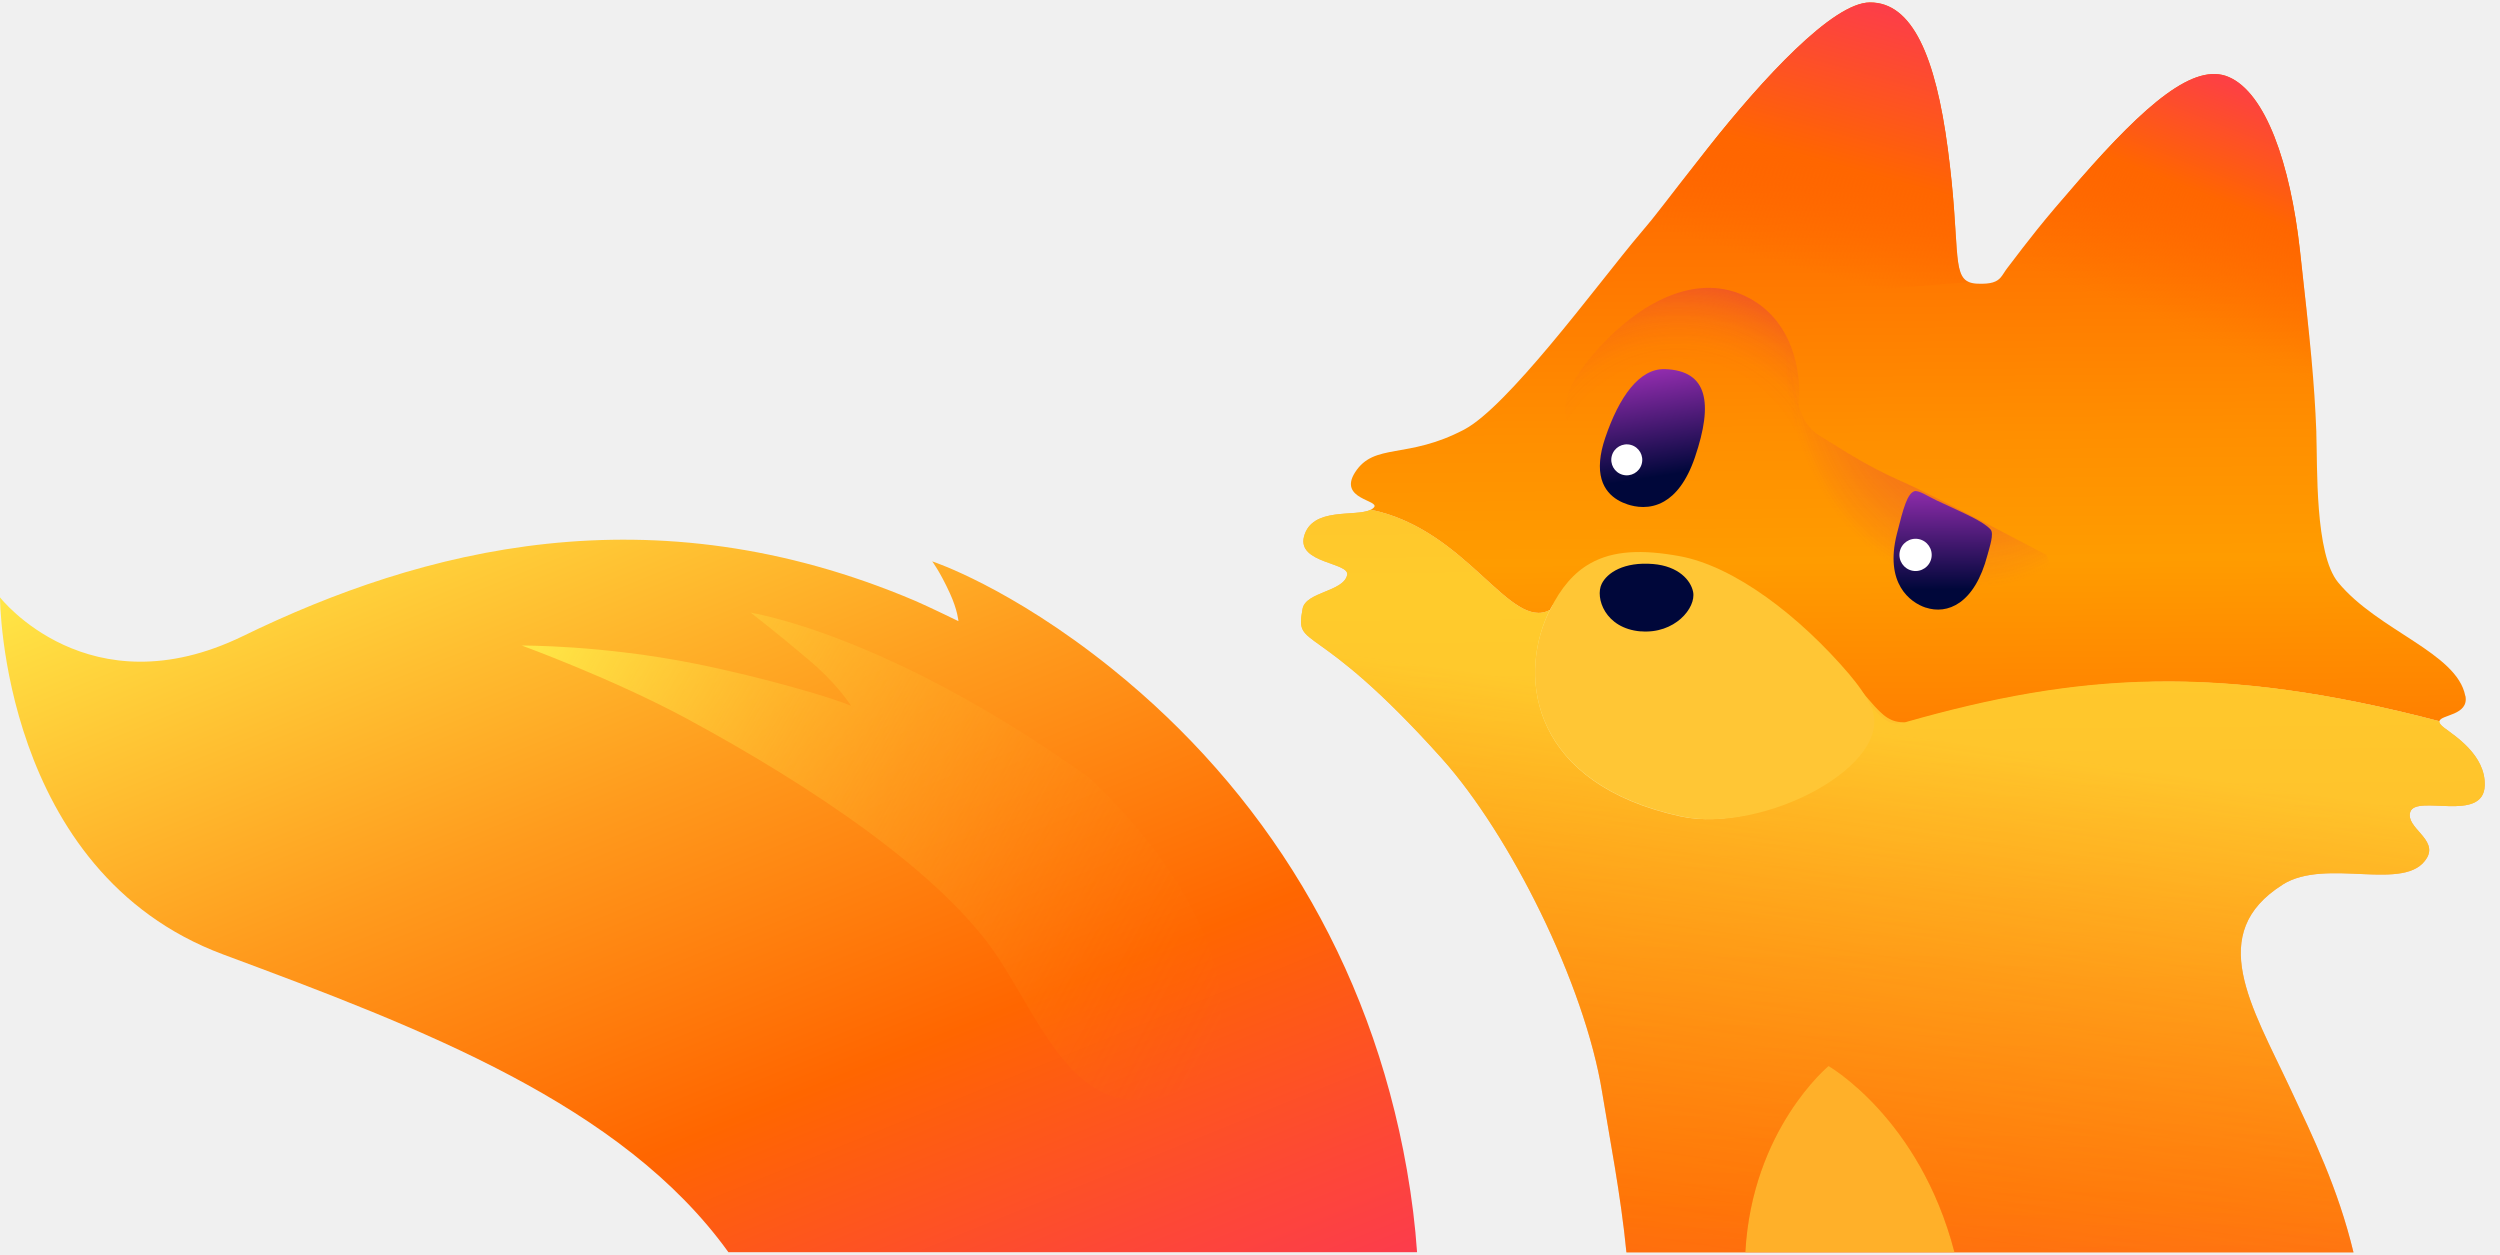
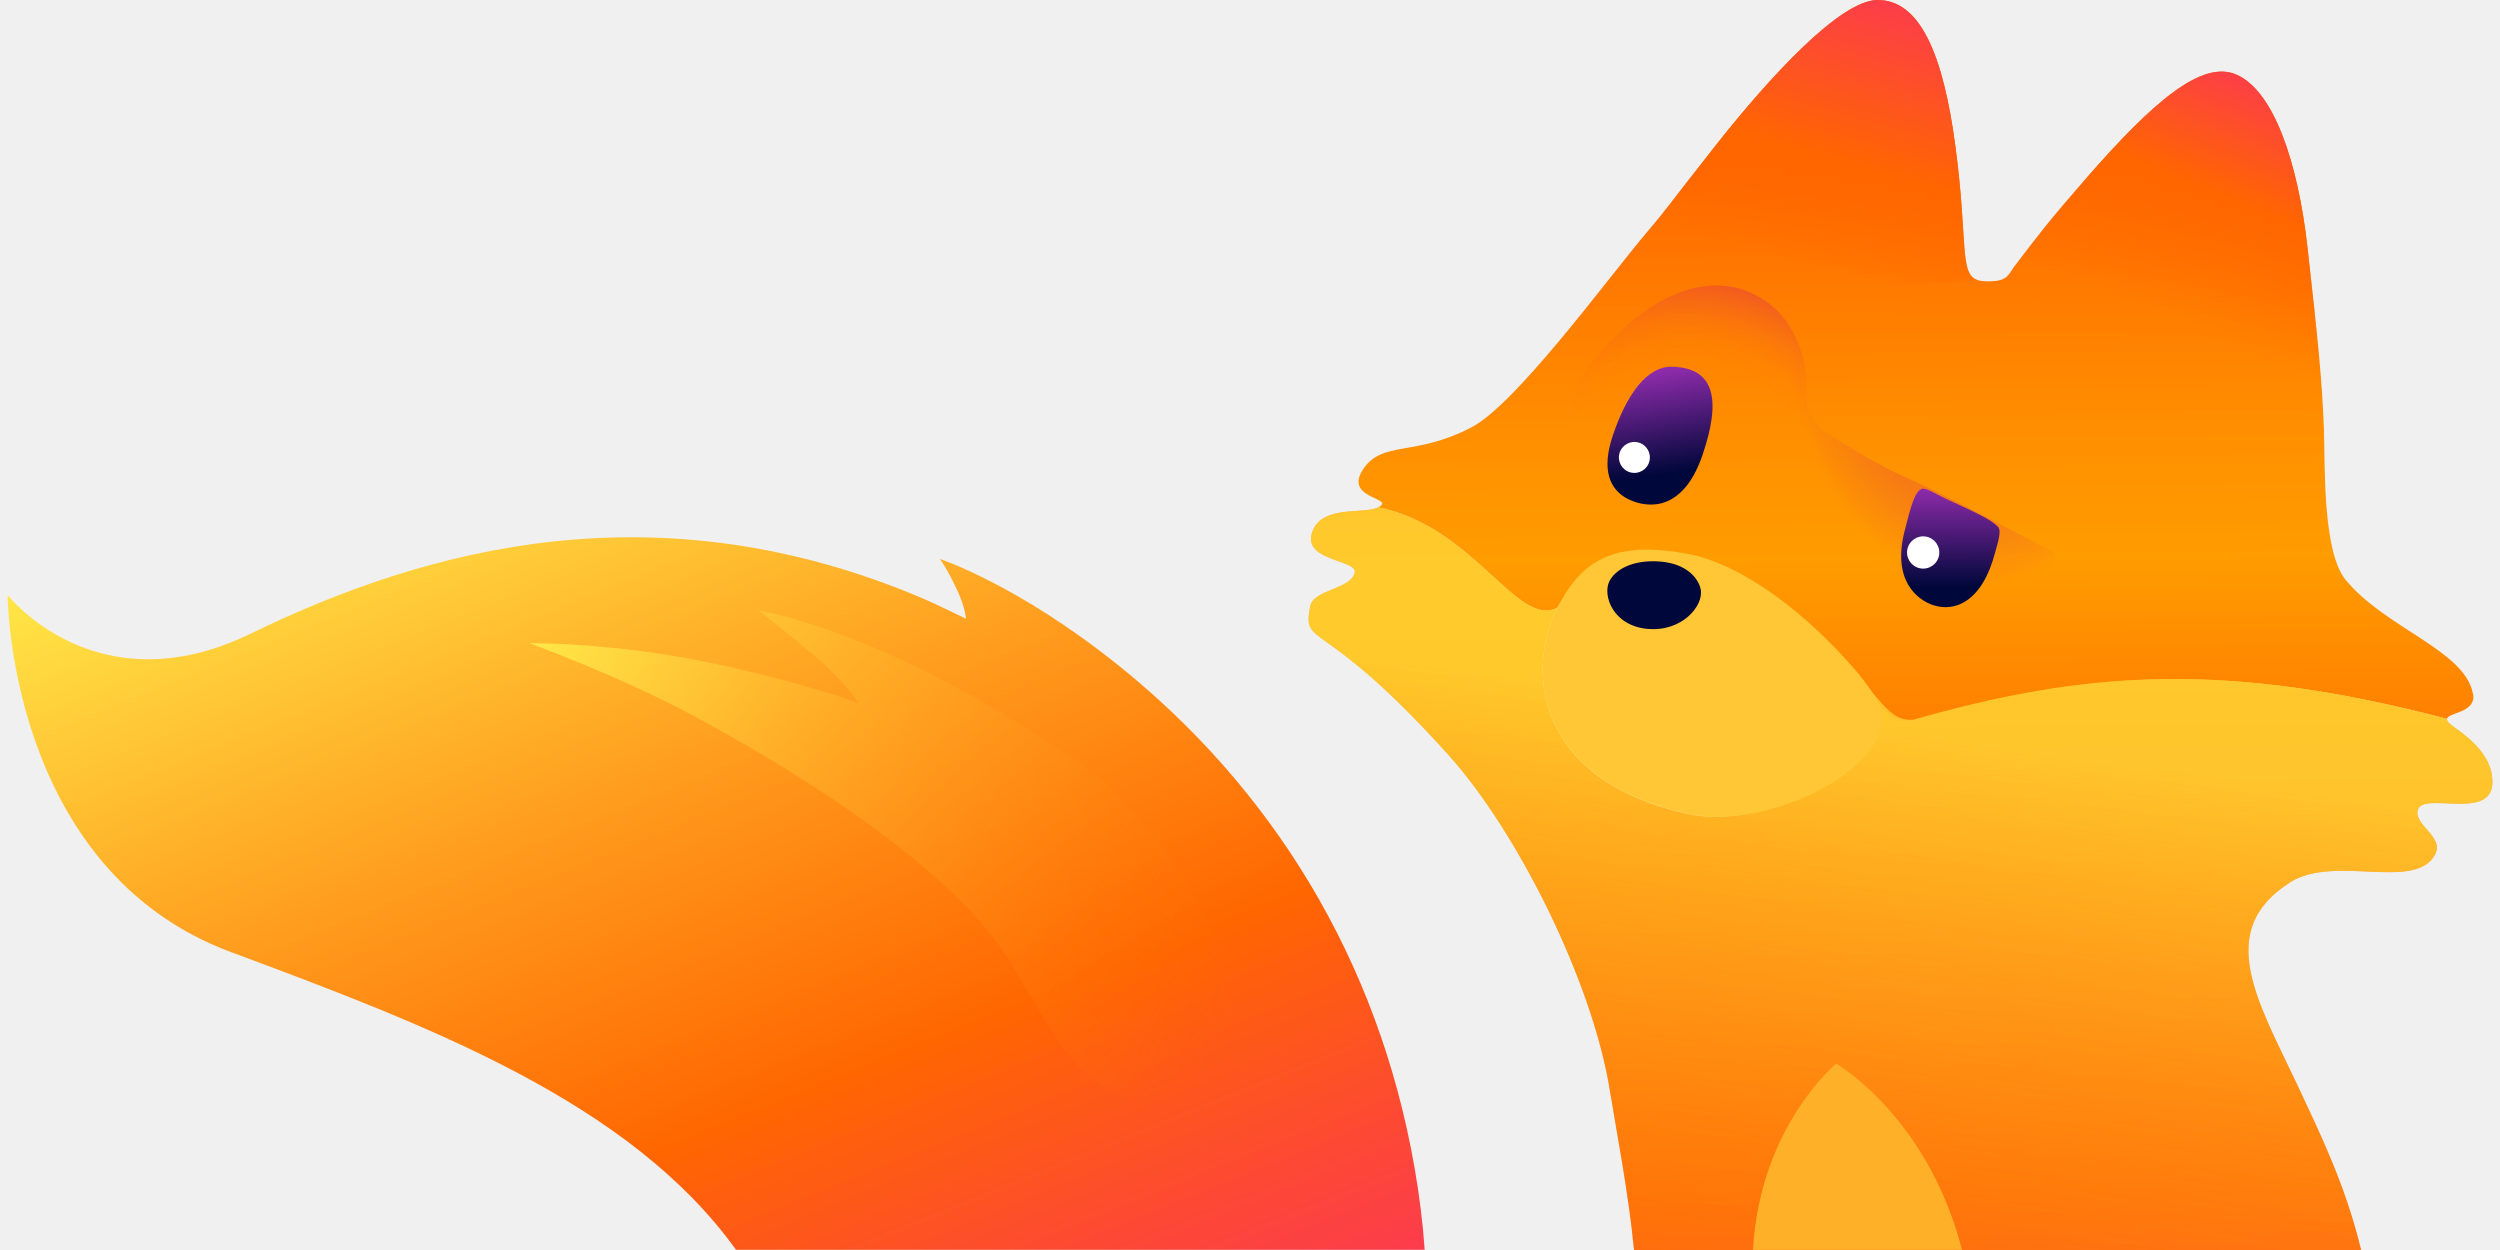
- <svg xmlns="http://www.w3.org/2000/svg" width="600" height="301" fill="none" viewBox="0 0 600 301">
-   <path fill="url(#a)" d="M340.095 300.545c-.435-6.346-1.238-12.903-2.441-19.79-8.805-50.373-34.576-91.14-70.861-120.328-24.376-19.598-43.068-25.701-43.068-25.701s1.866 2.441 4.255 7.672c1.866 4.08 2.04 6.678 2.04 6.678s-7.445-3.627-10.392-4.882c-63.346-26.922-118.445-12.397-161.303 8.456C21.272 170.68 0 143.374 0 143.374s.122 65.822 53.582 85.7c47.74 17.75 95.725 35.988 121.235 71.454h165.296z" />
-   <path fill="url(#b)" d="M261.649 186.843c-49.065-35.134-81.601-39.72-81.497-39.824 0 0 6.399 4.951 13.984 11.368 5.946 5.022 9.137 9.503 10.148 11.037-3.627-1.691-20.871-6.835-37.558-10.165-22.44-4.481-41.481-4.324-41.481-4.324s21.848 7.968 39.546 17.523c29.502 15.937 61.759 37.262 75.046 57.784 10.706 16.53 19.092 39.424 40.278 32.501 21.185-6.922 17.384-41.847-18.448-75.882z" />
-   <path fill="url(#c)" d="M591.666 167.011c-1.979-10.374-20.953-15.629-30.525-27.249-5.614-6.808-4.931-27.881-5.221-35.764v-.358c-.461-11.978-1.451-21.5-3.925-43.545-2.337-20.885-8.224-37.794-17.097-41.616-8.224-3.549-19.793 6.347-35.781 24.605-9.452 10.8-11.824 13.991-17.438 21.345-.614.802-.989 1.57-1.535 2.184-.871.99-2.184 1.621-5.614 1.468-.751-.034-1.382-.154-1.911-.359-4.181-1.62-2.116-9.145-5.136-31.975C464.565 13.617 458.986.512 448.765.58c-8.873.051-25.646 18.206-38.921 35.013-10.988 13.923-11.841 15.374-16.107 20.356-4.965 5.819-13.343 16.892-21.772 26.942-7.678 9.146-15.374 17.456-20.527 20.186-13.735 7.251-21.601 3.071-26.225 10.289-4.13 6.466 6.023 6.654 4.538 8.412-.204.239-.477.409-.785.563 23.138 4.675 33.41 29.194 43.016 24.058 2.645-5.409 6.99-1.211 10.846-3.395 5.511-3.106 11.1-5.375 19.887-3.788 15.539 2.823 41.997 37.866 54.513 34.299 41.685-11.875 75.111-14.318 128.245-.412.221-1.621 7.132-1.348 6.228-6.092z" />
-   <path fill="url(#d)" d="M491.234 133.244s-26.072-13.872-34.911-17.745c-9.009-3.942-15.459-8.481-19.707-10.989-10.426-6.108-.887-27.522-22.062-33.99-20.271-6.193-71.323 24.043-39.04 58.765 32.283 34.706 97.633 40.115 109.441 29.007 11.807-11.108 6.637-23.683 6.279-25.065z" opacity=".7" />
-   <path fill="url(#e)" d="M385.99 81.151c9.316-9.316 22.728-16.346 34.825-9.026 12.115 7.32 12.132 23.718 9.88 31.328s-7.047 20.782-10.135 23.888c-3.106 3.105-23.189-7.133-34.16-15.016-10.989-7.883-17.012-14.554-.41-31.157z" opacity=".7" />
-   <path fill="url(#f)" d="M402.968 70.23c5.853-1.808 11.995-1.638 17.848 1.894.648.393 1.245.82 1.826 1.263 18.701-3.379 42.111-5.136 49.96-5.648-4.181-1.62-2.116-9.146-5.136-31.976-2.918-22.13-8.497-35.235-18.718-35.166-8.873.05-25.646 18.206-38.921 35.013-10.988 13.923-11.841 15.373-16.107 20.356-4.965 5.818-13.343 16.892-21.772 26.942l5.409-.205c7.456-6.552 17.148-11.022 25.611-12.456z" />
-   <path fill="url(#g)" d="M555.902 103.64c-.46-11.978-1.45-21.5-3.924-43.545-2.338-20.884-8.224-37.794-17.097-41.616-8.224-3.549-19.793 6.348-35.781 24.605-9.453 10.8-11.824 13.991-17.438 21.345-.614.802-.99 1.57-1.536 2.185 5.699 2.183 18.343 7.046 30.952 12.148 20.015 8.071 36.771 19.145 44.807 24.878z" />
-   <path fill="url(#h)" d="M547.815 212.314c10.561-6.672 29.74 2.098 34.671-6.467 2.577-4.471-5.187-7.201-4.027-10.955 1.348-4.351 17.609 2.696 17.882-6.381.222-7.286-7.183-11.893-9.708-13.821-.922-.7-1.246-1.194-1.195-1.587-53.134-13.923-86.56-11.62-128.244.256-3.157.904-4.949-.085-8.617-4.402 5.938 13.787-25.629 31.276-45.268 26.976-35.422-7.746-39.057-32.795-31.805-48.612.153-.324.307-.614.461-.921-9.607 5.136-19.862-19.367-43.016-24.059-3.6 1.809-14.077-.802-15.988 6.433-1.689 6.45 10.972 6.211 10.357 9.197-.836 4.061-9.947 4.044-10.698 8.139-1.928 10.271 2.611 1.569 33.358 35.849 16.38 18.257 34.347 54.157 38.545 80.229 1.638 10.119 4.487 24.656 5.818 38.392h174.502c-3.754-15.527-9.777-27.796-15.203-39.381-9.282-19.81-20.322-37.18-1.825-48.868z" />
-   <path fill="url(#i)" d="M547.815 212.314c10.561-6.672 29.74 2.098 34.671-6.467 2.577-4.471-5.187-7.201-4.027-10.955 1.348-4.351 17.609 2.696 17.882-6.381.222-7.286-7.183-11.893-9.708-13.821-.922-.7-1.246-1.194-1.195-1.587-53.134-13.923-86.56-11.62-128.244.256-3.281 0-4.949-1.061-8.617-5.378-19.416-22.847-26.095-21.892-51.544-33.5-13.169-6.008-17.993 8.136-25.068 11.919-9.607 5.136-19.862-19.367-43.016-24.059-3.6 1.809-14.077-.802-15.988 6.433-1.689 6.45 10.972 6.211 10.357 9.197-.836 4.061-9.947 4.044-10.698 8.139-1.928 10.271 2.611 1.569 33.358 35.849 16.38 18.257 34.347 54.157 38.545 80.229 1.638 10.119 4.487 24.656 5.818 38.392h28.547c1.603-29.57 19.963-44.705 19.963-44.705s21.892 12.524 30.218 44.705h95.774c-3.754-15.527-9.777-27.796-15.203-39.381-9.282-19.81-20.322-37.18-1.825-48.868z" opacity=".6" />
-   <path fill="#ffc635" d="M443.941 161.961c-12.09-14.197-27.751-26.106-40.906-28.495-8.844-1.604-15.798-1.382-21.328 1.723-3.881 2.167-7.058 5.784-9.72 11.21-.154.308-.309.598-.463.922-7.299 15.817-3.641 40.865 32.009 48.612 19.783 4.3 51.536-12.465 45.56-26.235-1.145-2.634-3.328-5.579-5.17-7.737z" />
-   <path fill="#ffb029" d="M438.851 255.841s-18.36 15.151-19.964 44.704h50.182c-8.326-32.18-30.218-44.704-30.218-44.704" />
-   <path fill="#00073a" d="M393.771 151.518c8.139.683 13.343-5.614 12.575-9.47-.546-2.747-3.464-6.176-9.623-6.688-6.962-.563-11.006 2.081-12.32 4.777-1.621 3.31.802 10.682 9.351 11.398z" />
-   <path fill="url(#j)" d="M462.176 145.82c5.119 1.706 11.739-.751 14.845-12.712.46-1.775 1.621-5.068.699-6.057-1.826-1.98-6.194-3.805-12.814-6.894-2.15-1.006-4.522-2.627-5.494-2.252-1.621.614-2.56 3.771-4.181 10.306-2.935 11.807 3.14 16.346 6.945 17.626z" />
-   <path fill="#fff" d="M463.541 133.893a3.877 3.877 0 0 0-3.089-4.522 3.876 3.876 0 0 0-4.521 3.089 3.875 3.875 0 0 0 3.088 4.521 3.876 3.876 0 0 0 4.522-3.088" />
-   <path fill="url(#k)" d="M399.589 88.59c-6.125-.204-11.005 6.62-14.35 16.534-.699 2.065-1.075 3.857-1.211 5.426-.614 6.979 3.583 9.522 6.603 10.511 1.809.597 5.256 1.297 8.753-.716 2.679-1.536 5.375-4.659 7.406-10.614 4.436-13.07 3.054-20.782-7.184-21.14z" />
-   <path fill="#fff" d="M391.416 106.779a3.718 3.718 0 1 0-1.979 7.168 3.718 3.718 0 0 0 1.979-7.168" />
+ <svg xmlns="http://www.w3.org/2000/svg" width="600" height="300" fill="none" viewBox="0 0 600 300">
+   <path fill="url(#paint0_linear_23_650)" d="M341.922 299.966c-.436-6.347-1.238-12.903-2.441-19.791-8.805-50.373-34.576-91.139-70.861-120.328-24.376-19.598-43.068-25.701-43.068-25.701s1.866 2.441 4.255 7.672c1.865 4.08 2.04 6.678 2.04 6.678s-7.445-3.627-10.392-4.882c-63.346-26.922-118.445-12.397-161.304 8.457C23.1 170.1 1.827 142.795 1.827 142.795s.122 65.822 53.582 85.699c47.74 17.75 95.725 35.989 121.234 71.454H341.94z" />
+   <path fill="url(#paint1_linear_23_650)" d="M263.476 186.263c-49.065-35.134-81.602-39.72-81.497-39.824 0 0 6.399 4.952 13.984 11.368 5.946 5.022 9.137 9.503 10.148 11.037-3.627-1.691-20.871-6.835-37.558-10.165-22.44-4.481-41.481-4.324-41.481-4.324s21.848 7.968 39.546 17.523c29.502 15.937 61.759 37.262 75.046 57.784 10.705 16.53 19.092 39.424 40.277 32.502 21.186-6.923 17.385-41.848-18.447-75.883z" />
+   <path fill="url(#paint2_linear_23_650)" d="M593.493 166.432c-1.979-10.375-20.953-15.63-30.525-27.25-5.614-6.808-4.931-27.881-5.221-35.764v-.358c-.461-11.978-1.451-21.5-3.925-43.544-2.337-20.885-8.224-37.795-17.097-41.617-8.224-3.549-19.793 6.348-35.781 24.605-9.452 10.8-11.824 13.991-17.438 21.346-.614.801-.99 1.57-1.536 2.184-.87.99-2.184 1.62-5.613 1.467-.751-.034-1.382-.154-1.911-.358-4.181-1.621-2.116-9.146-5.136-31.976C466.392 13.037 460.812-.068 450.592 0c-8.873.051-25.646 18.206-38.921 35.013-10.988 13.924-11.841 15.374-16.107 20.356-4.965 5.819-13.343 16.893-21.772 26.942-7.678 9.146-15.374 17.456-20.527 20.186-13.735 7.252-21.601 3.071-26.225 10.289-4.13 6.467 6.023 6.654 4.538 8.412-.205.239-.477.409-.785.563 23.138 4.675 33.409 29.194 43.016 24.059 2.645-5.409 6.99-1.212 10.846-3.396 5.511-3.105 11.1-5.375 19.887-3.788 15.539 2.823 41.997 37.866 54.513 34.3 41.684-11.876 75.111-14.319 128.244-.413.222-1.621 7.133-1.348 6.228-6.091z" />
+   <path fill="url(#paint3_radial_23_650)" d="M493.061 132.664s-26.072-13.872-34.911-17.745c-9.009-3.942-15.459-8.48-19.707-10.989-10.426-6.108-.888-27.522-22.063-33.989-20.27-6.194-71.322 24.042-39.039 58.765 32.283 34.705 97.633 40.114 109.441 29.006 11.807-11.107 6.637-23.683 6.279-25.065z" opacity=".7" />
+   <path fill="url(#paint4_radial_23_650)" d="M387.817 80.572c9.316-9.317 22.728-16.347 34.825-9.027 12.115 7.32 12.132 23.718 9.88 31.328-2.253 7.61-7.047 20.782-10.136 23.888-3.105 3.105-23.188-7.133-34.159-15.016-10.989-7.883-17.012-14.554-.41-31.156z" opacity=".7" />
+   <path fill="url(#paint5_linear_23_650)" d="M404.795 69.65c5.853-1.808 11.995-1.638 17.848 1.894.648.393 1.245.82 1.826 1.263 18.7-3.378 42.111-5.136 49.96-5.648-4.181-1.62-2.116-9.145-5.136-31.976-2.918-22.13-8.498-35.234-18.718-35.166-8.873.051-25.646 18.206-38.921 35.013-10.988 13.923-11.841 15.374-16.107 20.356-4.965 5.818-13.343 16.892-21.772 26.942l5.409-.205c7.456-6.552 17.148-11.022 25.611-12.455z" />
+   <path fill="url(#paint6_linear_23_650)" d="M557.729 103.06c-.46-11.978-1.45-21.5-3.924-43.544-2.338-20.885-8.224-37.795-17.097-41.617-8.224-3.549-19.793 6.348-35.781 24.605-9.453 10.8-11.824 13.992-17.438 21.346-.614.802-.99 1.57-1.536 2.184 5.699 2.184 18.343 7.047 30.952 12.148 20.015 8.071 36.771 19.145 44.807 24.878z" />
+   <path fill="url(#paint7_linear_23_650)" d="M549.641 211.734c10.562-6.672 29.741 2.098 34.672-6.467 2.577-4.471-5.187-7.201-4.027-10.954 1.348-4.351 17.609 2.695 17.882-6.382.222-7.286-7.183-11.893-9.709-13.821-.921-.699-1.245-1.194-1.194-1.587-53.134-13.923-86.56-11.62-128.244.256-3.157.905-4.949-.085-8.617-4.402 5.938 13.787-25.629 31.276-45.268 26.976-35.423-7.746-39.057-32.794-31.805-48.612.153-.324.307-.614.461-.921-9.607 5.136-19.862-19.366-43.016-24.059-3.6 1.809-14.077-.802-15.988 6.433-1.689 6.45 10.972 6.211 10.357 9.197-.836 4.061-9.947 4.044-10.698 8.139-1.928 10.272 2.61 1.57 33.358 35.849 16.38 18.257 34.347 54.157 38.545 80.23 1.638 10.118 4.487 24.655 5.818 38.391H566.67c-3.754-15.527-9.777-27.795-15.203-39.381-9.282-19.81-20.322-37.18-1.826-48.868z" />
+   <path fill="url(#paint8_linear_23_650)" d="M549.641 211.734c10.562-6.672 29.741 2.098 34.672-6.467 2.577-4.471-5.187-7.201-4.027-10.954 1.348-4.351 17.609 2.695 17.882-6.382.222-7.286-7.183-11.893-9.709-13.821-.921-.699-1.245-1.194-1.194-1.587-53.134-13.923-86.56-11.62-128.244.256-3.281 0-4.949-1.061-8.617-5.377-19.416-22.848-26.095-21.892-51.544-33.501-13.169-6.007-17.993 8.136-25.068 11.919-9.607 5.136-19.862-19.366-43.016-24.059-3.6 1.809-14.077-.802-15.988 6.433-1.689 6.45 10.972 6.211 10.357 9.197-.836 4.061-9.947 4.044-10.698 8.139-1.928 10.272 2.61 1.57 33.358 35.849 16.38 18.257 34.347 54.157 38.545 80.23 1.638 10.118 4.487 24.655 5.818 38.391h28.546c1.604-29.57 19.964-44.705 19.964-44.705S462.57 267.819 470.896 300h95.774c-3.754-15.527-9.777-27.795-15.203-39.381-9.282-19.81-20.322-37.18-1.826-48.868z" opacity=".6" />
+   <path fill="#ffc635" d="M445.768 161.381c-12.09-14.196-27.751-26.106-40.906-28.495-8.844-1.604-15.799-1.382-21.328 1.723-3.881 2.167-7.058 5.785-9.72 11.211-.154.307-.309.597-.464.921-7.298 15.817-3.64 40.866 32.01 48.612 19.783 4.3 51.536-12.465 45.56-26.235-1.145-2.634-3.328-5.579-5.17-7.737z" />
+   <path fill="#ffb029" d="M440.678 255.261s-18.36 15.152-19.964 44.704h50.182c-8.327-32.18-30.218-44.704-30.218-44.704" />
+   <path fill="#00073a" d="M395.598 150.938c8.139.683 13.343-5.613 12.575-9.47-.546-2.747-3.464-6.176-9.623-6.688-6.962-.563-11.006 2.081-12.32 4.777-1.621 3.311.802 10.682 9.351 11.398z" />
+   <path fill="url(#paint9_linear_23_650)" d="M464.003 145.24c5.119 1.706 11.739-.751 14.844-12.712.461-1.774 1.621-5.068.7-6.057-1.826-1.979-6.194-3.805-12.814-6.894-2.15-1.006-4.522-2.627-5.494-2.252-1.621.614-2.56 3.771-4.181 10.306-2.935 11.808 3.14 16.346 6.945 17.626z" />
+   <path fill="#fff" d="M465.368 133.313a3.877 3.877 0 0 0-3.089-4.522 3.876 3.876 0 0 0-4.521 3.089 3.876 3.876 0 0 0 3.088 4.522 3.877 3.877 0 0 0 4.522-3.089" />
+   <path fill="url(#paint10_linear_23_650)" d="M401.416 88.01c-6.125-.204-11.005 6.621-14.35 16.535-.699 2.064-1.075 3.856-1.211 5.426-.614 6.978 3.583 9.521 6.603 10.51 1.809.598 5.255 1.297 8.753-.716 2.679-1.536 5.375-4.658 7.406-10.613 4.436-13.07 3.054-20.783-7.184-21.141z" />
+   <path fill="#fff" d="M393.243 106.2a3.717 3.717 0 1 0-1.98 7.166 3.717 3.717 0 0 0 1.98-7.166" />
  <defs>
-     <linearGradient id="a" x1="117.608" x2="244.161" y1="88.834" y2="401.693" gradientUnits="userSpaceOnUse">
+     <linearGradient id="paint0_linear_23_650" x1="119.435" x2="245.988" y1="88.254" y2="401.114" gradientUnits="userSpaceOnUse">
      <stop stop-color="#ffeb49" />
      <stop offset=".32" stop-color="#ff9b1d" />
      <stop offset=".56" stop-color="#f60" />
      <stop offset=".74" stop-color="#fd4835" />
      <stop offset=".91" stop-color="#fb3161" />
      <stop offset="1" stop-color="#fb2872" />
    </linearGradient>
-     <linearGradient id="b" x1="126.622" x2="323.059" y1="147.873" y2="256.37" gradientUnits="userSpaceOnUse">
+     <linearGradient id="paint1_linear_23_650" x1="128.449" x2="324.886" y1="147.293" y2="255.79" gradientUnits="userSpaceOnUse">
      <stop stop-color="#ffeb49" />
      <stop offset=".3" stop-color="#ffba2e" stop-opacity=".63" />
      <stop offset=".7" stop-color="#ff7e0d" stop-opacity=".18" />
      <stop offset=".87" stop-color="#f60" stop-opacity="0" />
    </linearGradient>
-     <linearGradient id="c" x1="457.126" x2="459.873" y1="37.777" y2="371.459" gradientUnits="userSpaceOnUse">
+     <linearGradient id="paint2_linear_23_650" x1="458.953" x2="461.7" y1="37.197" y2="370.879" gradientUnits="userSpaceOnUse">
      <stop stop-color="#f60" />
      <stop offset=".04" stop-color="#ff6f00" />
      <stop offset=".2" stop-color="#ff8f00" />
      <stop offset=".29" stop-color="#ff9c00" />
      <stop offset=".52" stop-color="#f60" />
      <stop offset=".86" stop-color="#fb2872" />
    </linearGradient>
-     <linearGradient id="f" x1="425.73" x2="449.021" y1="62.808" y2="-21.278" gradientUnits="userSpaceOnUse">
+     <linearGradient id="paint5_linear_23_650" x1="427.557" x2="450.848" y1="62.228" y2="-21.858" gradientUnits="userSpaceOnUse">
      <stop stop-color="#f60" stop-opacity="0" />
      <stop offset=".05" stop-color="#f60" stop-opacity=".17" />
      <stop offset=".3" stop-color="#f60" />
      <stop offset=".65" stop-color="#fd4737" />
      <stop offset="1" stop-color="#fb2872" />
    </linearGradient>
-     <linearGradient id="g" x1="520.651" x2="549.18" y1="78.455" y2="6.382" gradientUnits="userSpaceOnUse">
+     <linearGradient id="paint6_linear_23_650" x1="522.477" x2="551.007" y1="77.875" y2="5.802" gradientUnits="userSpaceOnUse">
      <stop stop-color="#f60" stop-opacity="0" />
      <stop offset=".04" stop-color="#f60" stop-opacity=".05" />
      <stop offset=".11" stop-color="#f60" stop-opacity=".2" />
      <stop offset=".21" stop-color="#f60" stop-opacity=".43" />
      <stop offset=".33" stop-color="#f60" stop-opacity=".75" />
      <stop offset=".42" stop-color="#f60" />
      <stop offset=".71" stop-color="#fd4737" />
      <stop offset="1" stop-color="#fb2872" />
    </linearGradient>
-     <linearGradient id="h" x1="453.252" x2="457.16" y1="41.685" y2="515.111" gradientUnits="userSpaceOnUse">
+     <linearGradient id="paint7_linear_23_650" x1="455.079" x2="458.986" y1="41.105" y2="514.531" gradientUnits="userSpaceOnUse">
      <stop stop-color="#f60" />
      <stop offset=".21" stop-color="#ff9c00" />
      <stop offset=".52" stop-color="#f60" />
      <stop offset=".86" stop-color="#fb2872" />
    </linearGradient>
-     <linearGradient id="i" x1="458.395" x2="416.864" y1="132.87" y2="417.684" gradientUnits="userSpaceOnUse">
+     <linearGradient id="paint8_linear_23_650" x1="460.222" x2="418.691" y1="132.29" y2="417.104" gradientUnits="userSpaceOnUse">
      <stop offset=".15" stop-color="#ffeb49" />
      <stop offset=".34" stop-color="#ffc735" stop-opacity=".73" />
      <stop offset=".58" stop-color="#ff9d1e" stop-opacity=".42" />
      <stop offset=".78" stop-color="#ff7f0e" stop-opacity=".19" />
      <stop offset=".92" stop-color="#ff6d03" stop-opacity=".05" />
      <stop offset="1" stop-color="#f60" stop-opacity="0" />
    </linearGradient>
-     <linearGradient id="j" x1="466.189" x2="466.293" y1="108.72" y2="145.963" gradientUnits="userSpaceOnUse">
+     <linearGradient id="paint9_linear_23_650" x1="468.016" x2="468.12" y1="108.14" y2="145.383" gradientUnits="userSpaceOnUse">
      <stop offset=".16" stop-color="#a030b9" />
      <stop offset=".88" stop-color="#00073a" />
    </linearGradient>
-     <linearGradient id="k" x1="392.901" x2="398.685" y1="80.622" y2="118.962" gradientUnits="userSpaceOnUse">
+     <linearGradient id="paint10_linear_23_650" x1="394.727" x2="400.512" y1="80.042" y2="118.383" gradientUnits="userSpaceOnUse">
      <stop offset=".16" stop-color="#a030b9" />
      <stop offset=".88" stop-color="#00073a" />
    </linearGradient>
-     <radialGradient id="d" cx="0" cy="0" r="1" gradientTransform="matrix(49.4141 0 0 62.2617 473.455 84.436)" gradientUnits="userSpaceOnUse">
+     <radialGradient id="paint3_radial_23_650" cx="0" cy="0" r="1" gradientTransform="matrix(49.4141 0 0 62.2617 475.281 83.856)" gradientUnits="userSpaceOnUse">
      <stop stop-color="#d81f60" stop-opacity=".5" />
      <stop offset=".22" stop-color="#d81f60" stop-opacity=".49" />
      <stop offset=".39" stop-color="#d81f60" stop-opacity=".44" />
      <stop offset=".54" stop-color="#d81f60" stop-opacity=".37" />
      <stop offset=".68" stop-color="#d81f60" stop-opacity=".26" />
      <stop offset=".81" stop-color="#d81f60" stop-opacity=".12" />
      <stop offset=".91" stop-color="#d81f60" stop-opacity="0" />
    </radialGradient>
-     <radialGradient id="e" cx="0" cy="0" r="1" gradientTransform="translate(402.78 117.325)scale(49.1581)" gradientUnits="userSpaceOnUse">
+     <radialGradient id="paint4_radial_23_650" cx="0" cy="0" r="1" gradientTransform="translate(404.607 116.745)scale(49.1581)" gradientUnits="userSpaceOnUse">
      <stop offset=".63" stop-color="#d81f60" stop-opacity="0" />
      <stop offset=".7" stop-color="#d81f60" stop-opacity=".02" />
      <stop offset=".77" stop-color="#d81f60" stop-opacity=".07" />
      <stop offset=".84" stop-color="#d81f60" stop-opacity=".16" />
      <stop offset=".91" stop-color="#d81f60" stop-opacity=".28" />
      <stop offset=".98" stop-color="#d81f60" stop-opacity=".43" />
      <stop offset="1" stop-color="#d81f60" stop-opacity=".5" />
    </radialGradient>
  </defs>
</svg>
